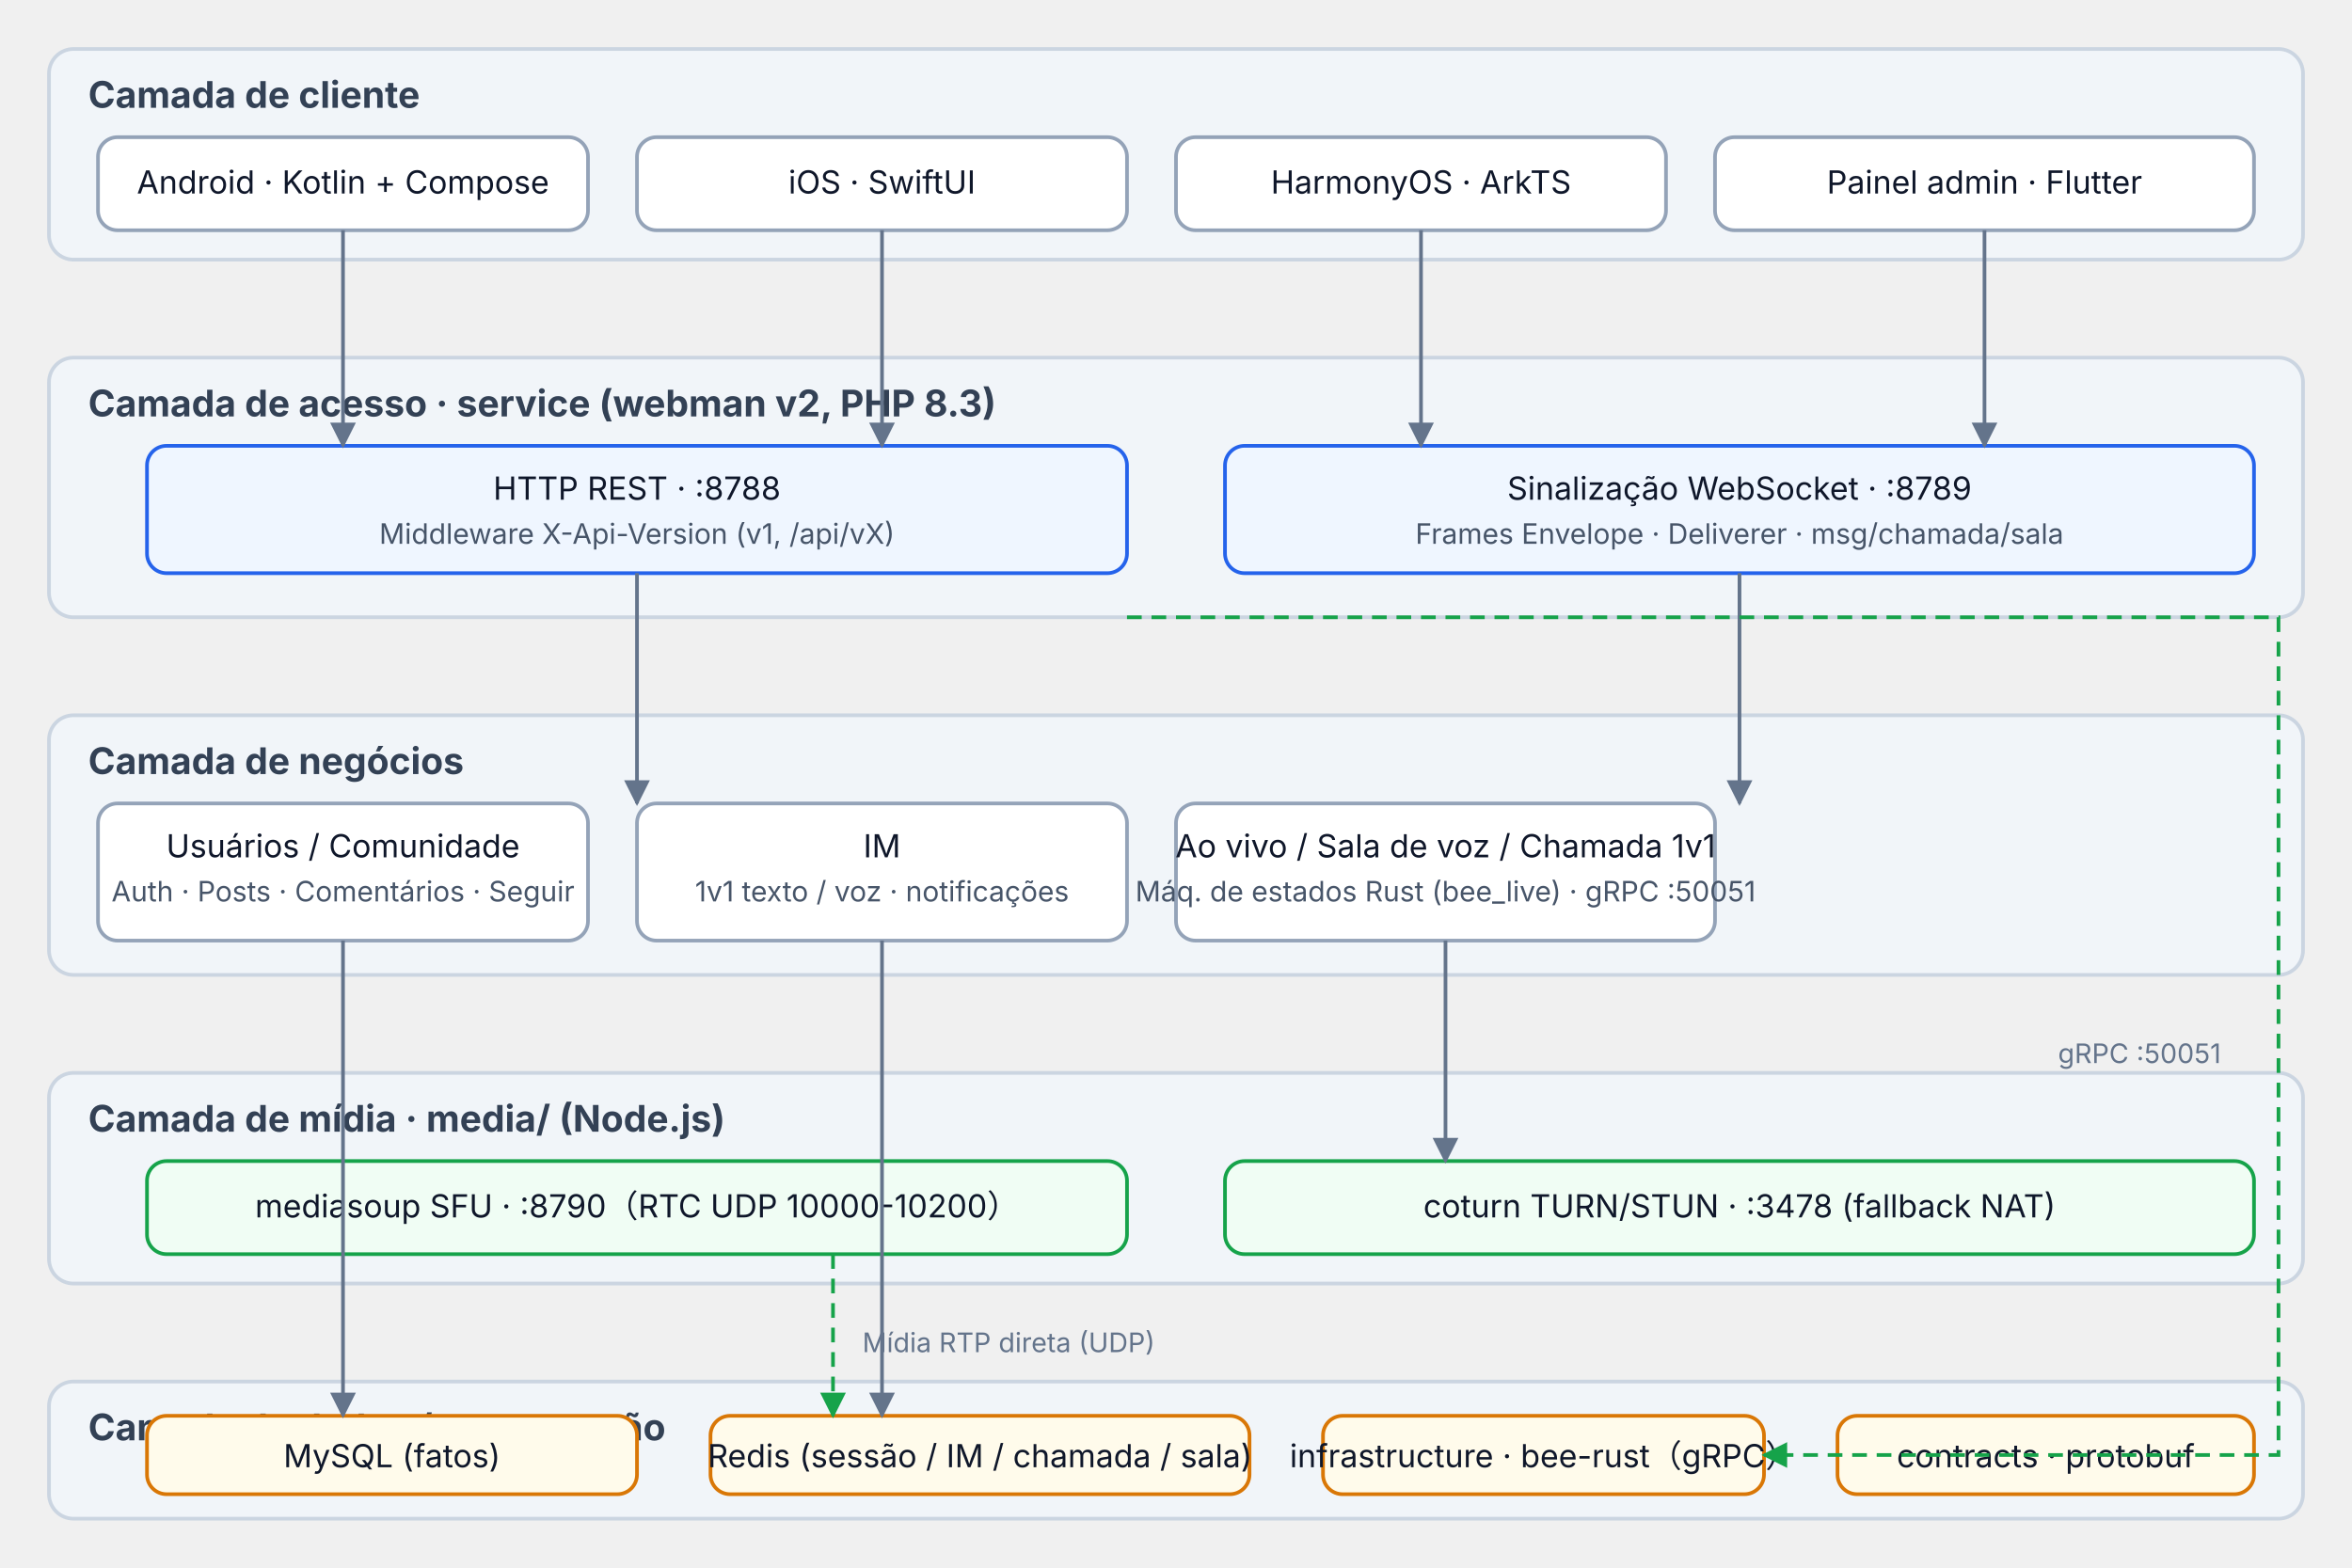
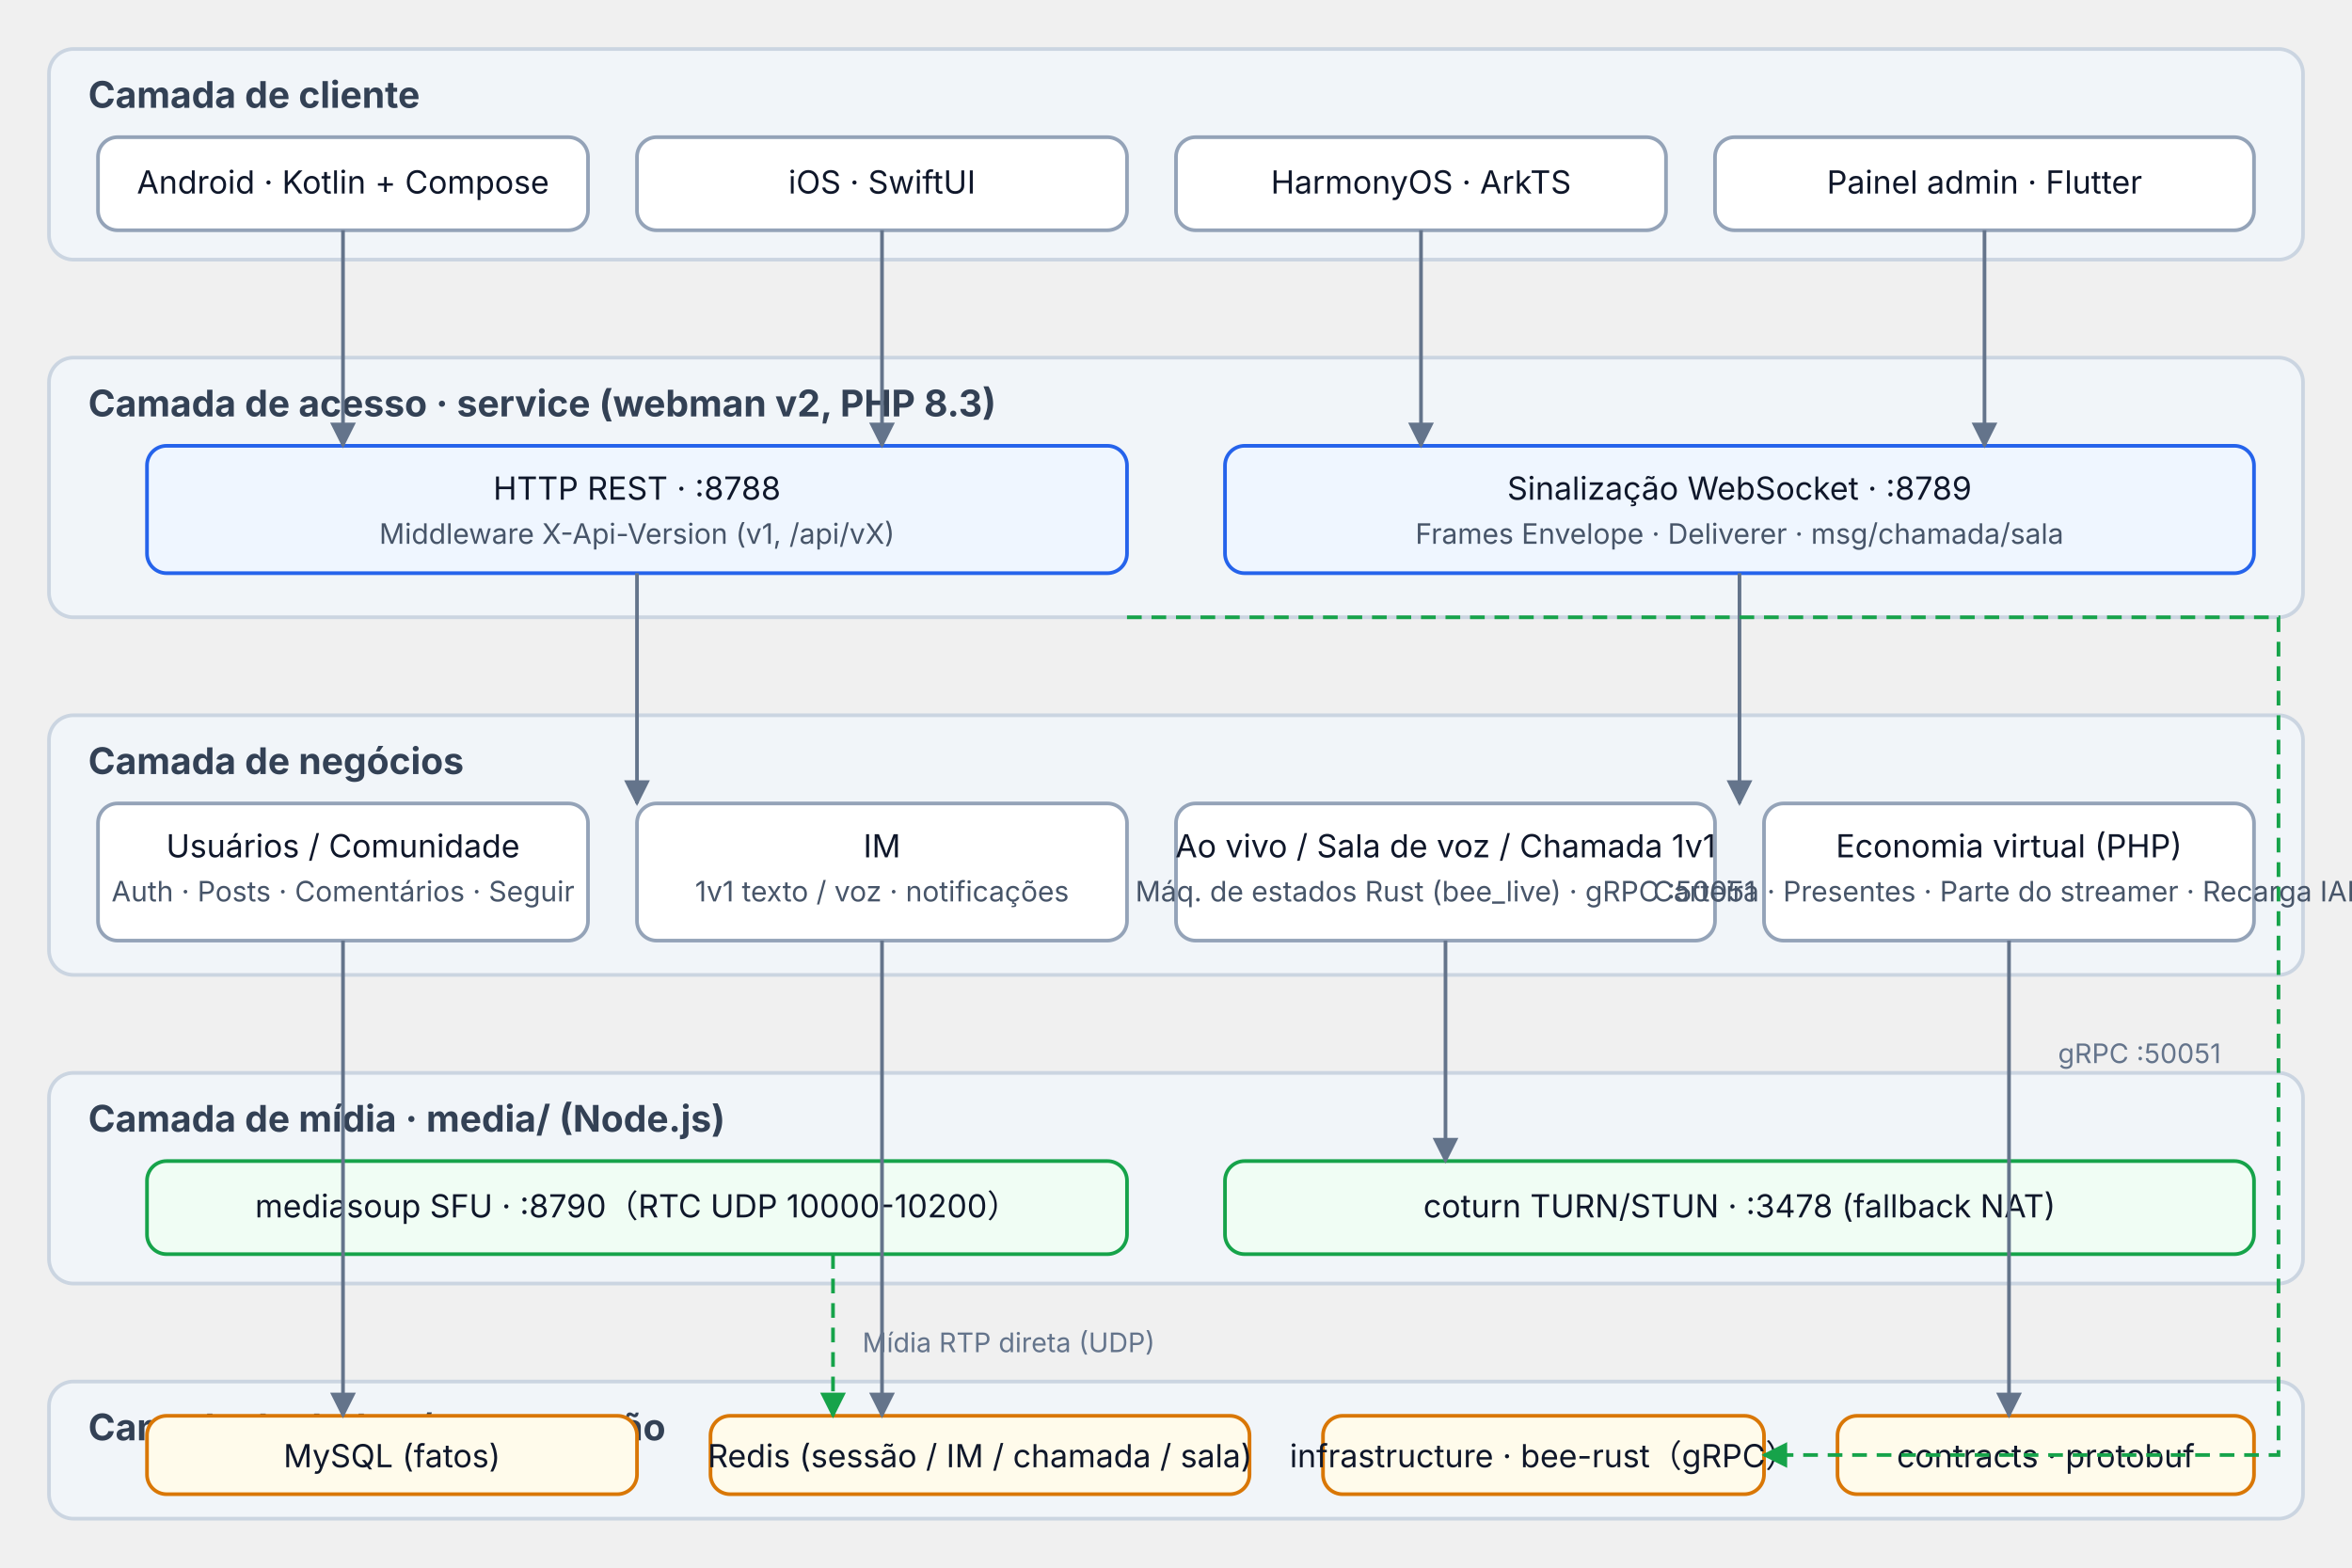
<svg xmlns="http://www.w3.org/2000/svg" viewBox="0 0 960 640" width="100%" font-family="system-ui, -apple-system, 'Segoe UI', 'PingFang SC', 'Microsoft YaHei', sans-serif">
  <defs>
    <marker id="arr" viewBox="0 0 10 10" refX="9" refY="5" markerWidth="7" markerHeight="7" orient="auto-start-reverse">
      <path d="M 0 0 L 10 5 L 0 10 z" fill="#64748b" />
    </marker>
    <marker id="arrg" viewBox="0 0 10 10" refX="9" refY="5" markerWidth="7" markerHeight="7" orient="auto-start-reverse">
      <path d="M 0 0 L 10 5 L 0 10 z" fill="#16a34a" />
    </marker>
  </defs>
  <style>
    .layer { fill: #f1f5f9; stroke: #cbd5e1; stroke-width: 1.5; rx: 10 }
    .box   { fill: #ffffff; stroke: #94a3b8; stroke-width: 1.5; rx: 8 }
    .boxb  { fill: #eff6ff; stroke: #2563eb; stroke-width: 1.5; rx: 8 }
    .boxg  { fill: #f0fdf4; stroke: #16a34a; stroke-width: 1.5; rx: 8 }
    .boxy  { fill: #fffbeb; stroke: #d97706; stroke-width: 1.5; rx: 8 }
    .lt    { font-size: 15px; font-weight: 700; fill: #334155 }
    .t     { font-size: 13px; fill: #0f172a; text-anchor: middle }
    .ts    { font-size: 11.5px; fill: #475569; text-anchor: middle }
    .edge  { stroke: #64748b; stroke-width: 1.5; fill: none; marker-end: url(#arr) }
    .edgeg { stroke: #16a34a; stroke-width: 1.5; fill: none; stroke-dasharray: 6 4; marker-end: url(#arrg) }
    .el    { font-size: 11px; fill: #64748b }
  </style>
  <g>
    <rect class="layer" x="20" y="20" width="920" height="86" />
    <text class="lt" x="36" y="44">Camada de cliente</text>
    <rect class="box" x="40" y="56" width="200" height="38" />
    <text class="t" x="140" y="79">Android · Kotlin + Compose</text>
    <rect class="box" x="260" y="56" width="200" height="38" />
    <text class="t" x="360" y="79">iOS · SwiftUI</text>
    <rect class="box" x="480" y="56" width="200" height="38" />
    <text class="t" x="580" y="79">HarmonyOS · ArkTS</text>
    <rect class="box" x="700" y="56" width="220" height="38" />
    <text class="t" x="810" y="79">Painel admin · Flutter</text>
  </g>
  <g>
    <rect class="layer" x="20" y="146" width="920" height="106" />
    <text class="lt" x="36" y="170">Camada de acesso · service (webman v2, PHP 8.3)</text>
    <rect class="boxb" x="60" y="182" width="400" height="52" />
    <text class="t" x="260" y="204">HTTP REST · :8788</text>
    <text class="ts" x="260" y="222">Middleware X-Api-Version (v1, /api/vX)</text>
    <rect class="boxb" x="500" y="182" width="420" height="52" />
    <text class="t" x="710" y="204">Sinalização WebSocket · :8789</text>
    <text class="ts" x="710" y="222">Frames Envelope · Deliverer · msg/chamada/sala</text>
  </g>
  <g>
    <rect class="layer" x="20" y="292" width="920" height="106" />
    <text class="lt" x="36" y="316">Camada de negócios</text>
    <rect class="box" x="40" y="328" width="200" height="56" />
    <text class="t" x="140" y="350">Usuários / Comunidade</text>
    <text class="ts" x="140" y="368">Auth · Posts · Comentários · Seguir</text>
    <rect class="box" x="260" y="328" width="200" height="56" />
    <text class="t" x="360" y="350">IM</text>
    <text class="ts" x="360" y="368">1v1 texto / voz · notificações</text>
    <rect class="box" x="480" y="328" width="220" height="56" />
    <text class="t" x="590" y="350">Ao vivo / Sala de voz / Chamada 1v1</text>
    <text class="ts" x="590" y="368">Máq. de estados Rust (bee_live) · gRPC :50051</text>
+     <rect class="box" x="720" y="328" width="200" height="56" />
+     <text class="t" x="820" y="350">Economia virtual (PHP)</text>
+     <text class="ts" x="820" y="368">Carteira · Presentes · Parte do streamer · Recarga IAP</text>
  </g>
  <g>
    <rect class="layer" x="20" y="438" width="920" height="86" />
    <text class="lt" x="36" y="462">Camada de mídia · media/ (Node.js)</text>
    <rect class="boxg" x="60" y="474" width="400" height="38" />
    <text class="t" x="260" y="497">mediasoup SFU · :8790（RTC UDP 10000-10200）</text>
    <rect class="boxg" x="500" y="474" width="420" height="38" />
    <text class="t" x="710" y="497">coturn TURN/STUN · :3478 (fallback NAT)</text>
  </g>
  <g>
    <rect class="layer" x="20" y="564" width="920" height="56" />
    <text class="lt" x="36" y="588">Camada de dados / computação</text>
    <rect class="boxy" x="60" y="578" width="200" height="32" />
    <text class="t" x="160" y="599">MySQL (fatos)</text>
    <rect class="boxy" x="290" y="578" width="220" height="32" />
    <text class="t" x="400" y="599">Redis (sessão / IM / chamada / sala)</text>
    <rect class="boxy" x="540" y="578" width="180" height="32" />
    <text class="t" x="630" y="599">infrastructure · bee-rust（gRPC）</text>
    <rect class="boxy" x="750" y="578" width="170" height="32" />
    <text class="t" x="835" y="599">contracts · protobuf</text>
  </g>
  <path class="edge" d="M 140 94 L 140 182" />
  <path class="edge" d="M 360 94 L 360 182" />
  <path class="edge" d="M 580 94 L 580 182" />
  <path class="edge" d="M 810 94 L 810 182" />
  <path class="edge" d="M 260 234 L 260 328" />
  <path class="edge" d="M 710 234 L 710 328" />
  <path class="edgeg" d="M 460 252 L 930 252 L 930 594 L 720 594" />
  <text class="el" x="840" y="434">gRPC :50051</text>
  <path class="edge" d="M 590 384 L 590 474" />
  <path class="edge" d="M 140 384 L 140 578" />
  <path class="edge" d="M 360 384 L 360 578" />
+   <path class="edge" d="M 820 384 L 820 578" />
  <path class="edgeg" d="M 340 512 L 340 578" />
  <text class="el" x="352" y="552">Mídia RTP direta (UDP)</text>
</svg>
